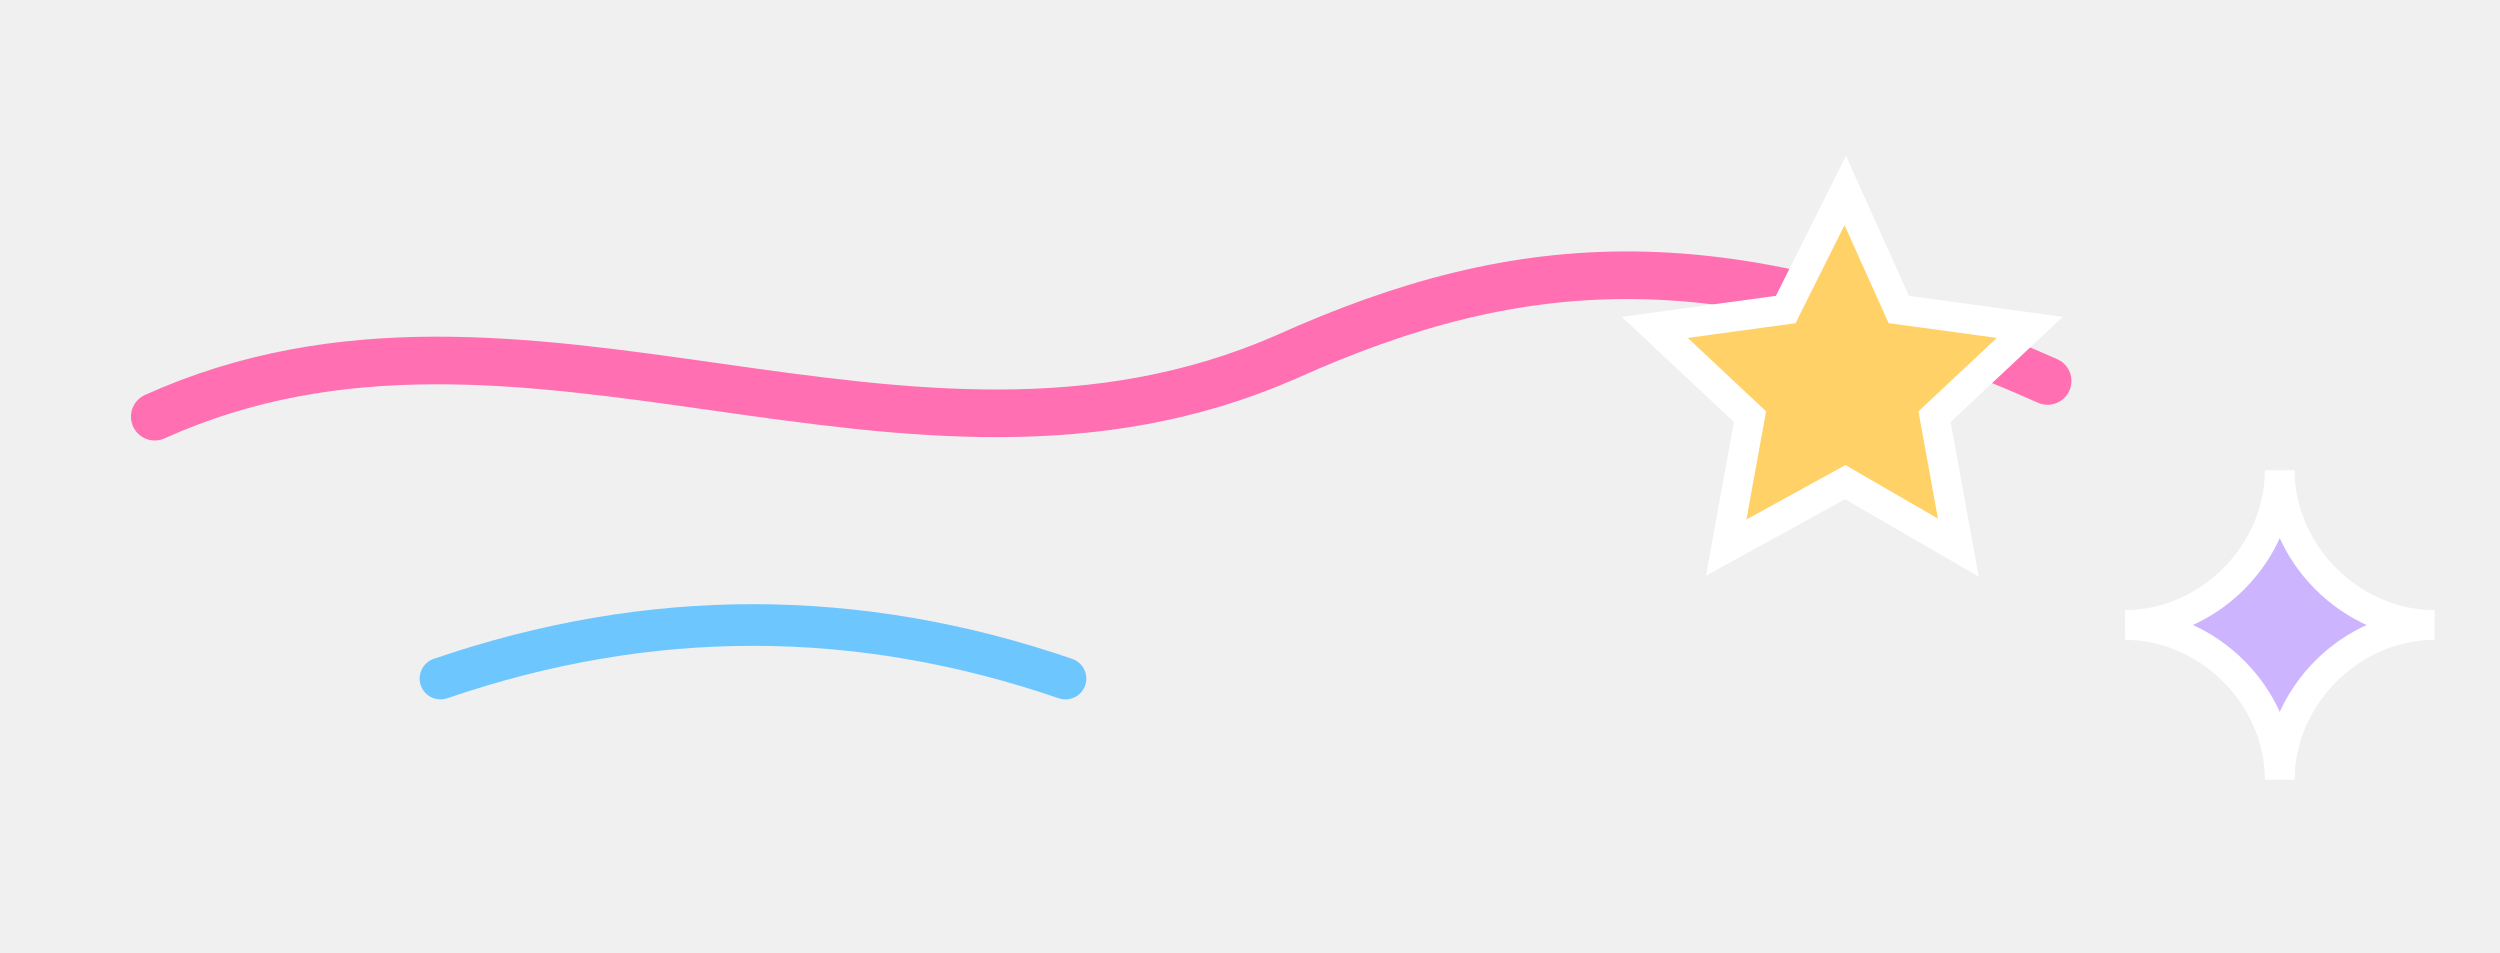
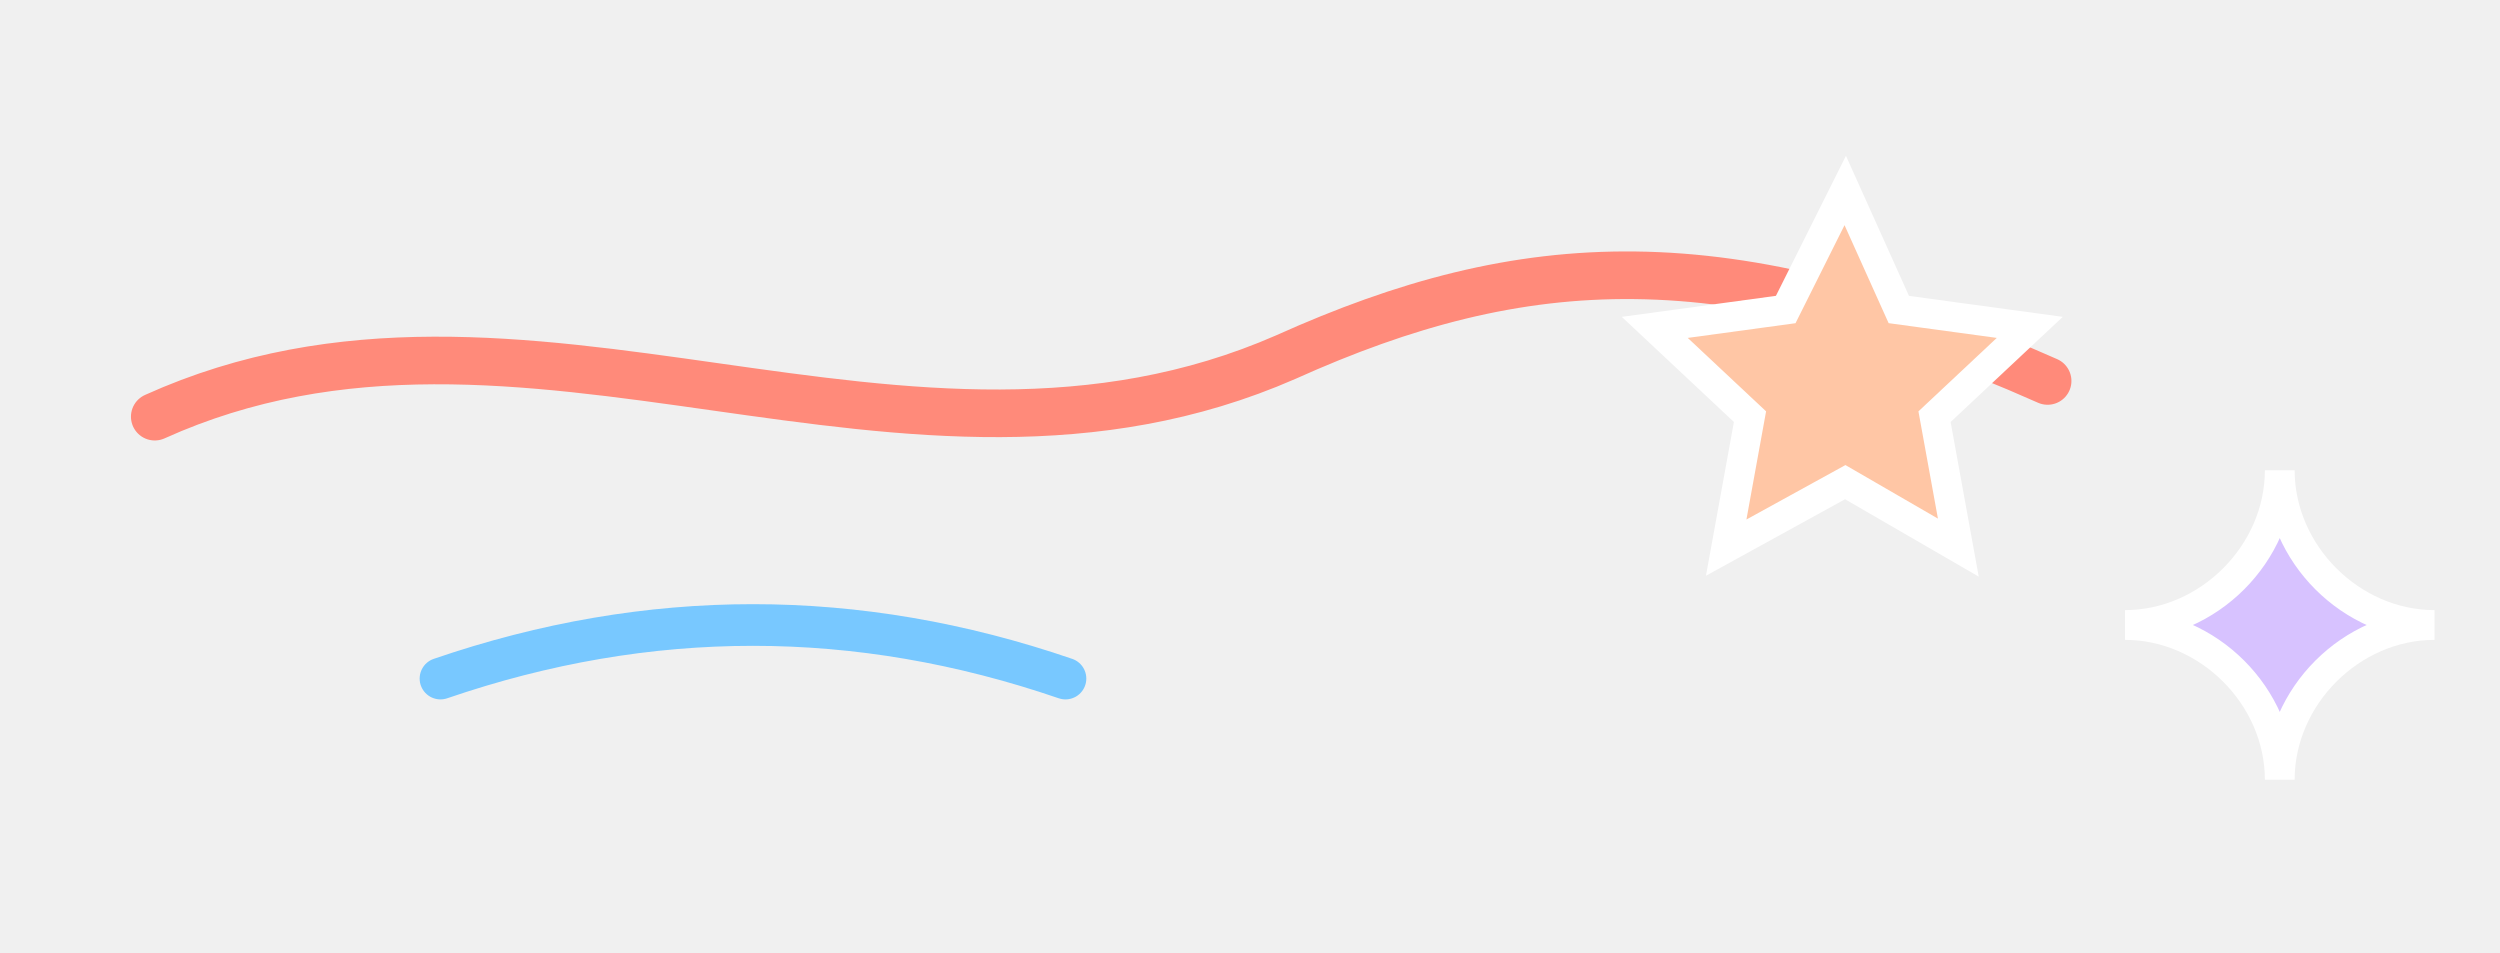
<svg xmlns="http://www.w3.org/2000/svg" viewBox="0 0 420 160" fill="none">
-   <path d="M26 70c62-28 126 18 190-10 40-18 74-20 128 4" stroke="#ff6fb1" stroke-width="8" stroke-linecap="round" />
-   <path d="M74 114c35-12 70-12 105 0" stroke="#6ec6ff" stroke-width="7" stroke-linecap="round" />
-   <path d="m310 32 9 20 22 3-16 15 4 22-19-11-20 11 4-22-16-15 22-3 10-20Z" fill="#ffd166" stroke="#fff" stroke-width="5" />
-   <path d="M357 105c14 0 26-12 26-26 0 14 12 26 26 26-14 0-26 12-26 26 0-14-12-26-26-26Z" fill="#cdb4ff" stroke="#fff" stroke-width="5" />
+   <path d="M26 70c62-28 126 18 190-10 40-18 74-20 128 4" stroke="#ff8a7a" stroke-width="8" stroke-linecap="round" />
+   <path d="M74 114c35-12 70-12 105 0" stroke="#78c8ff" stroke-width="7" stroke-linecap="round" />
+   <path d="m310 32 9 20 22 3-16 15 4 22-19-11-20 11 4-22-16-15 22-3 10-20Z" fill="#ffc6a5" stroke="#fff" stroke-width="5" />
+   <path d="M357 105c14 0 26-12 26-26 0 14 12 26 26 26-14 0-26 12-26 26 0-14-12-26-26-26Z" fill="#d7c2ff" stroke="#fff" stroke-width="5" />
</svg>
